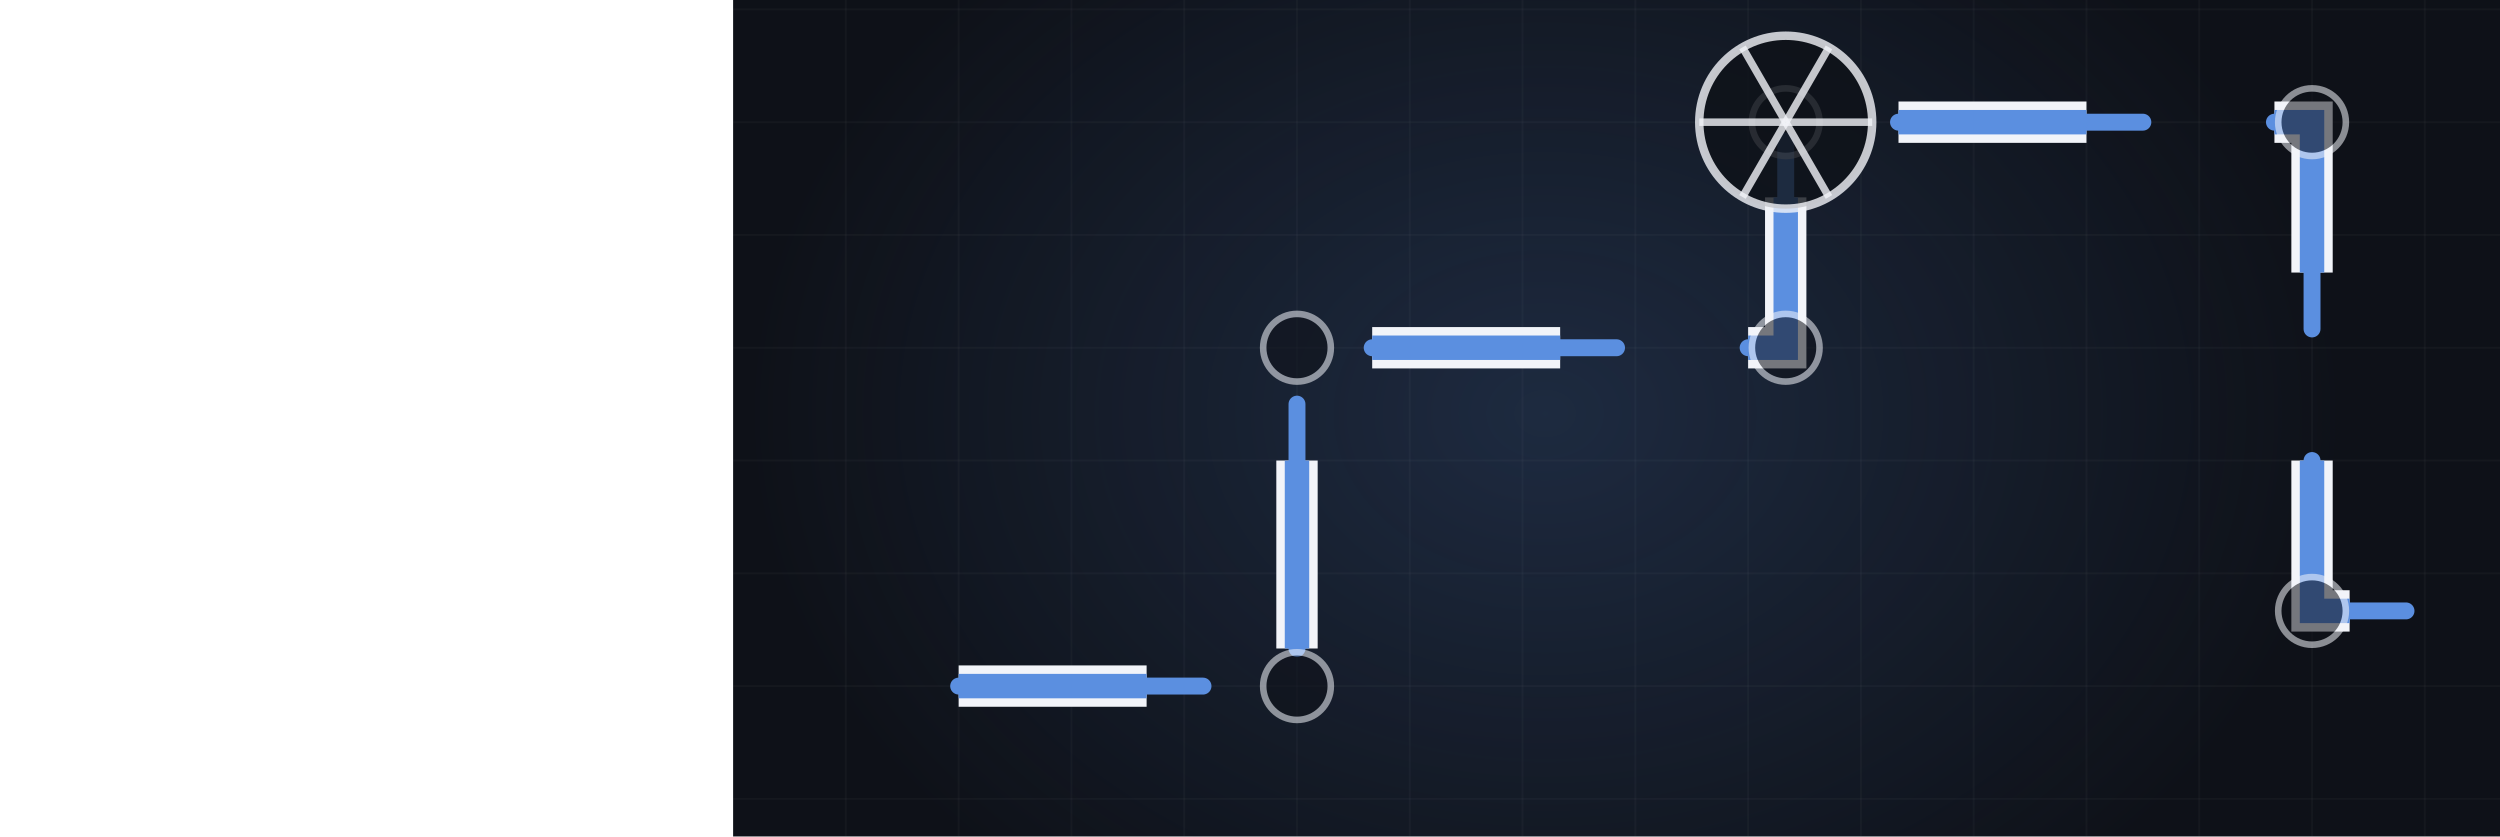
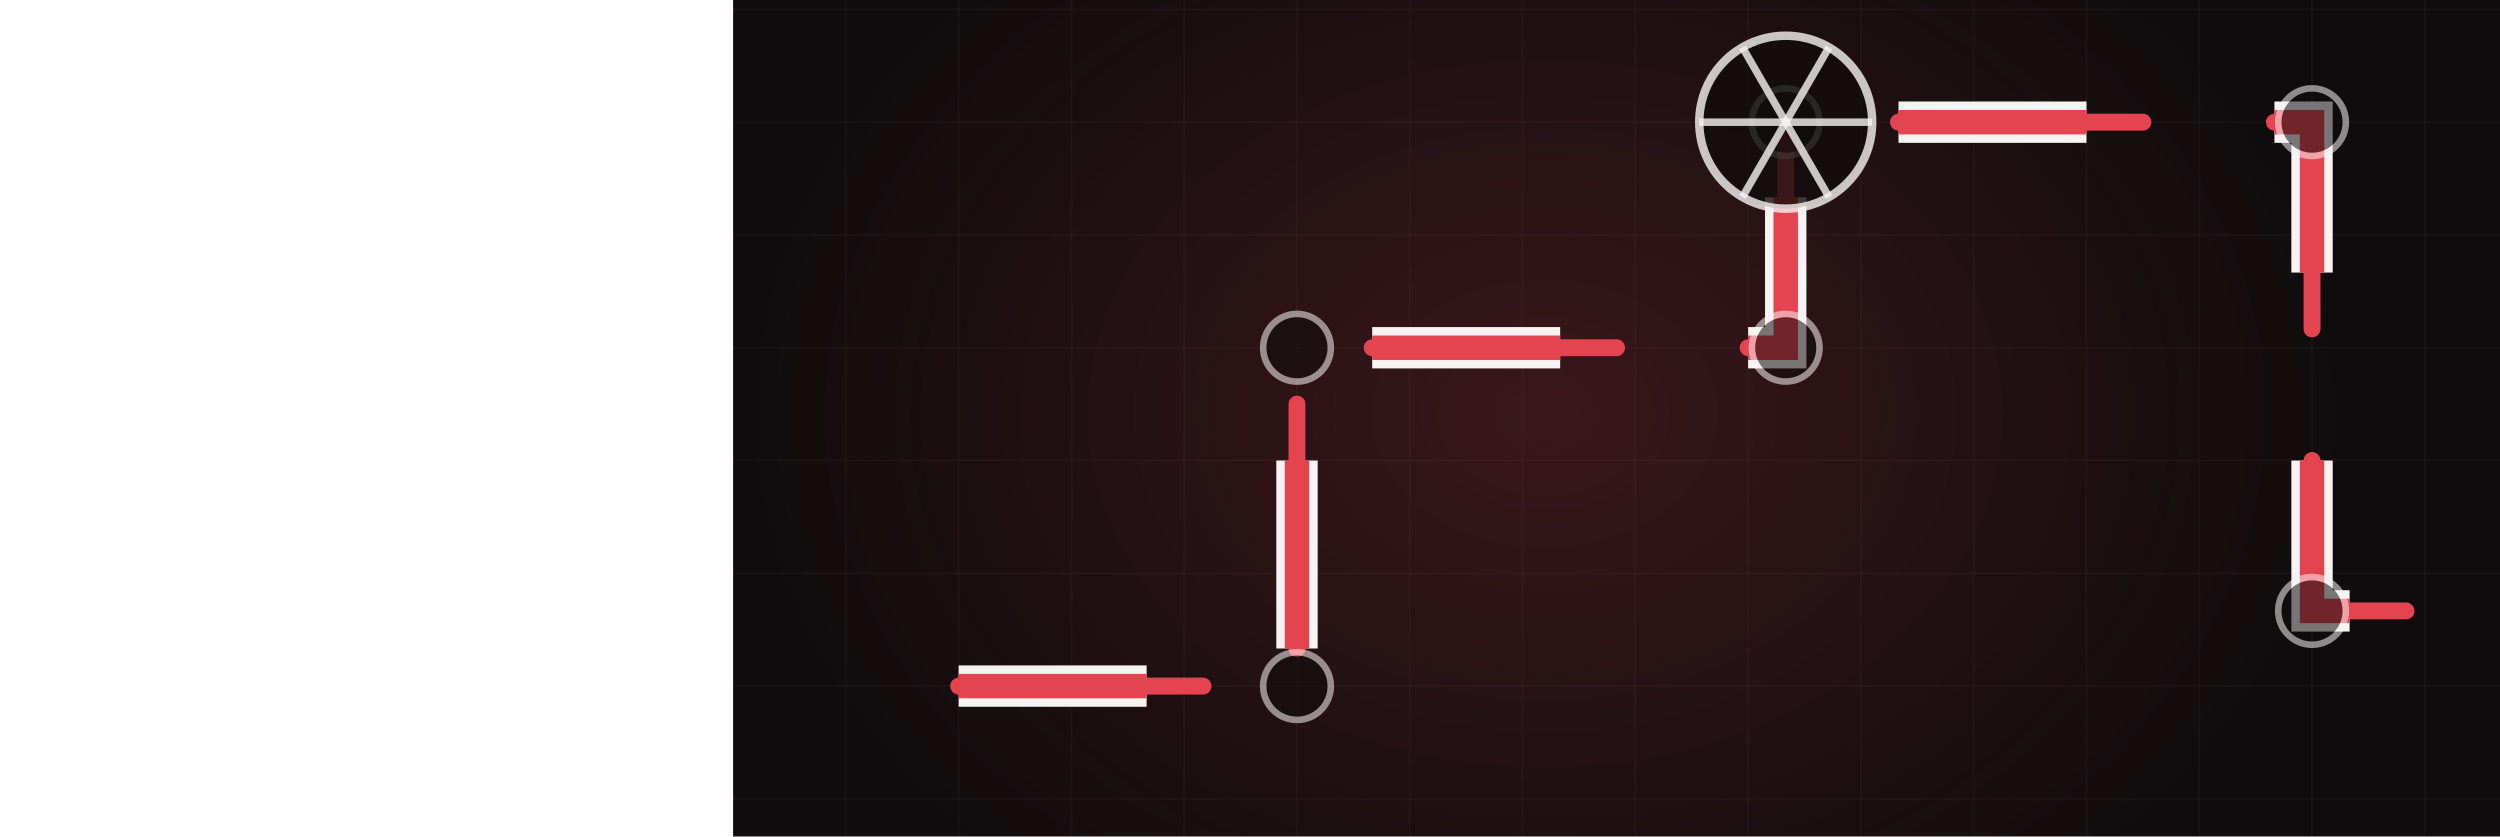
<svg xmlns="http://www.w3.org/2000/svg" viewBox="-390 235 1330 445" width="1330" height="445" preserveAspectRatio="xMidYMid slice" role="img" aria-label="Plumbing run">
  <defs>
    <radialGradient id="glow">
-       <stop offset="0%" stop-color="#5b8fe0" stop-opacity=".20" />
-       <stop offset="100%" stop-color="#5b8fe0" stop-opacity="0" />
+       <stop offset="0%" stop-color="#e44350" stop-opacity=".20" />
+       <stop offset="100%" stop-color="#e44350" stop-opacity="0" />
    </radialGradient>
  </defs>
  <style>.dw{stroke-dasharray:100;stroke-dashoffset:100;animation:dw 10.99s ease-in-out infinite}@keyframes dw{0%{stroke-dashoffset:100}24%{stroke-dashoffset:0}84%{stroke-dashoffset:0;opacity:1}95%{stroke-dashoffset:0;opacity:0}100%{stroke-dashoffset:100;opacity:0}}.cur{animation:fl 2.4s linear infinite}@keyframes fl{0%{stroke-dashoffset:200}100%{stroke-dashoffset:0}}.valve{animation:vv 10.99s ease-in-out infinite;transform-origin:560px 300px}@keyframes vv{0%,20%{transform:translate(560px,300px) rotate(0deg)}45%{transform:translate(560px,300px) rotate(150deg)}100%{transform:translate(560px,300px) rotate(150deg)}}.st{opacity:0;animation:stg 10.99s ease-in-out infinite}@keyframes stg{0%,12%{opacity:0;transform:scale(.7)}30%{opacity:1;transform:scale(1)}84%{opacity:1}95%,100%{opacity:0}}@media (prefers-reduced-motion: reduce){*{animation:none!important}.dw{stroke-dashoffset:0!important}[class]{opacity:1!important}}/*rest-state*/.dw{stroke-dashoffset:0;opacity:1}</style>
-   <rect width="1200" height="900" fill="#0e1118" />
-   <line x1="0" y1="0" x2="0" y2="900" stroke="#f2f4f9" stroke-width="1" opacity=".028" />
-   <line x1="60" y1="0" x2="60" y2="900" stroke="#f2f4f9" stroke-width="1" opacity=".028" />
-   <line x1="120" y1="0" x2="120" y2="900" stroke="#f2f4f9" stroke-width="1" opacity=".028" />
-   <line x1="180" y1="0" x2="180" y2="900" stroke="#f2f4f9" stroke-width="1" opacity=".028" />
-   <line x1="240" y1="0" x2="240" y2="900" stroke="#f2f4f9" stroke-width="1" opacity=".028" />
-   <line x1="300" y1="0" x2="300" y2="900" stroke="#f2f4f9" stroke-width="1" opacity=".028" />
-   <line x1="360" y1="0" x2="360" y2="900" stroke="#f2f4f9" stroke-width="1" opacity=".028" />
-   <line x1="420" y1="0" x2="420" y2="900" stroke="#f2f4f9" stroke-width="1" opacity=".028" />
-   <line x1="480" y1="0" x2="480" y2="900" stroke="#f2f4f9" stroke-width="1" opacity=".028" />
-   <line x1="540" y1="0" x2="540" y2="900" stroke="#f2f4f9" stroke-width="1" opacity=".028" />
-   <line x1="600" y1="0" x2="600" y2="900" stroke="#f2f4f9" stroke-width="1" opacity=".028" />
-   <line x1="660" y1="0" x2="660" y2="900" stroke="#f2f4f9" stroke-width="1" opacity=".028" />
-   <line x1="720" y1="0" x2="720" y2="900" stroke="#f2f4f9" stroke-width="1" opacity=".028" />
-   <line x1="780" y1="0" x2="780" y2="900" stroke="#f2f4f9" stroke-width="1" opacity=".028" />
-   <line x1="840" y1="0" x2="840" y2="900" stroke="#f2f4f9" stroke-width="1" opacity=".028" />
-   <line x1="900" y1="0" x2="900" y2="900" stroke="#f2f4f9" stroke-width="1" opacity=".028" />
-   <line x1="960" y1="0" x2="960" y2="900" stroke="#f2f4f9" stroke-width="1" opacity=".028" />
-   <line x1="1020" y1="0" x2="1020" y2="900" stroke="#f2f4f9" stroke-width="1" opacity=".028" />
-   <line x1="1080" y1="0" x2="1080" y2="900" stroke="#f2f4f9" stroke-width="1" opacity=".028" />
-   <line x1="1140" y1="0" x2="1140" y2="900" stroke="#f2f4f9" stroke-width="1" opacity=".028" />
-   <line x1="1200" y1="0" x2="1200" y2="900" stroke="#f2f4f9" stroke-width="1" opacity=".028" />
-   <line x1="0" y1="0" x2="1200" y2="0" stroke="#f2f4f9" stroke-width="1" opacity=".028" />
-   <line x1="0" y1="60" x2="1200" y2="60" stroke="#f2f4f9" stroke-width="1" opacity=".028" />
-   <line x1="0" y1="120" x2="1200" y2="120" stroke="#f2f4f9" stroke-width="1" opacity=".028" />
-   <line x1="0" y1="180" x2="1200" y2="180" stroke="#f2f4f9" stroke-width="1" opacity=".028" />
-   <line x1="0" y1="240" x2="1200" y2="240" stroke="#f2f4f9" stroke-width="1" opacity=".028" />
-   <line x1="0" y1="300" x2="1200" y2="300" stroke="#f2f4f9" stroke-width="1" opacity=".028" />
-   <line x1="0" y1="360" x2="1200" y2="360" stroke="#f2f4f9" stroke-width="1" opacity=".028" />
-   <line x1="0" y1="420" x2="1200" y2="420" stroke="#f2f4f9" stroke-width="1" opacity=".028" />
-   <line x1="0" y1="480" x2="1200" y2="480" stroke="#f2f4f9" stroke-width="1" opacity=".028" />
-   <line x1="0" y1="540" x2="1200" y2="540" stroke="#f2f4f9" stroke-width="1" opacity=".028" />
-   <line x1="0" y1="600" x2="1200" y2="600" stroke="#f2f4f9" stroke-width="1" opacity=".028" />
-   <line x1="0" y1="660" x2="1200" y2="660" stroke="#f2f4f9" stroke-width="1" opacity=".028" />
-   <line x1="0" y1="720" x2="1200" y2="720" stroke="#f2f4f9" stroke-width="1" opacity=".028" />
-   <line x1="0" y1="780" x2="1200" y2="780" stroke="#f2f4f9" stroke-width="1" opacity=".028" />
-   <line x1="0" y1="840" x2="1200" y2="840" stroke="#f2f4f9" stroke-width="1" opacity=".028" />
-   <line x1="0" y1="900" x2="1200" y2="900" stroke="#f2f4f9" stroke-width="1" opacity=".028" />
+   <rect width="1200" height="900" fill="#100c0d" />
+   <line x1="0" y1="0" x2="0" y2="900" stroke="#f7f3f3" stroke-width="1" opacity=".028" />
+   <line x1="60" y1="0" x2="60" y2="900" stroke="#f7f3f3" stroke-width="1" opacity=".028" />
+   <line x1="120" y1="0" x2="120" y2="900" stroke="#f7f3f3" stroke-width="1" opacity=".028" />
+   <line x1="180" y1="0" x2="180" y2="900" stroke="#f7f3f3" stroke-width="1" opacity=".028" />
+   <line x1="240" y1="0" x2="240" y2="900" stroke="#f7f3f3" stroke-width="1" opacity=".028" />
+   <line x1="300" y1="0" x2="300" y2="900" stroke="#f7f3f3" stroke-width="1" opacity=".028" />
+   <line x1="360" y1="0" x2="360" y2="900" stroke="#f7f3f3" stroke-width="1" opacity=".028" />
+   <line x1="420" y1="0" x2="420" y2="900" stroke="#f7f3f3" stroke-width="1" opacity=".028" />
+   <line x1="480" y1="0" x2="480" y2="900" stroke="#f7f3f3" stroke-width="1" opacity=".028" />
+   <line x1="540" y1="0" x2="540" y2="900" stroke="#f7f3f3" stroke-width="1" opacity=".028" />
+   <line x1="600" y1="0" x2="600" y2="900" stroke="#f7f3f3" stroke-width="1" opacity=".028" />
+   <line x1="660" y1="0" x2="660" y2="900" stroke="#f7f3f3" stroke-width="1" opacity=".028" />
+   <line x1="720" y1="0" x2="720" y2="900" stroke="#f7f3f3" stroke-width="1" opacity=".028" />
+   <line x1="780" y1="0" x2="780" y2="900" stroke="#f7f3f3" stroke-width="1" opacity=".028" />
+   <line x1="840" y1="0" x2="840" y2="900" stroke="#f7f3f3" stroke-width="1" opacity=".028" />
+   <line x1="900" y1="0" x2="900" y2="900" stroke="#f7f3f3" stroke-width="1" opacity=".028" />
+   <line x1="960" y1="0" x2="960" y2="900" stroke="#f7f3f3" stroke-width="1" opacity=".028" />
+   <line x1="1020" y1="0" x2="1020" y2="900" stroke="#f7f3f3" stroke-width="1" opacity=".028" />
+   <line x1="1080" y1="0" x2="1080" y2="900" stroke="#f7f3f3" stroke-width="1" opacity=".028" />
+   <line x1="1140" y1="0" x2="1140" y2="900" stroke="#f7f3f3" stroke-width="1" opacity=".028" />
+   <line x1="1200" y1="0" x2="1200" y2="900" stroke="#f7f3f3" stroke-width="1" opacity=".028" />
+   <line x1="0" y1="0" x2="1200" y2="0" stroke="#f7f3f3" stroke-width="1" opacity=".028" />
+   <line x1="0" y1="60" x2="1200" y2="60" stroke="#f7f3f3" stroke-width="1" opacity=".028" />
+   <line x1="0" y1="120" x2="1200" y2="120" stroke="#f7f3f3" stroke-width="1" opacity=".028" />
+   <line x1="0" y1="180" x2="1200" y2="180" stroke="#f7f3f3" stroke-width="1" opacity=".028" />
+   <line x1="0" y1="240" x2="1200" y2="240" stroke="#f7f3f3" stroke-width="1" opacity=".028" />
+   <line x1="0" y1="300" x2="1200" y2="300" stroke="#f7f3f3" stroke-width="1" opacity=".028" />
+   <line x1="0" y1="360" x2="1200" y2="360" stroke="#f7f3f3" stroke-width="1" opacity=".028" />
+   <line x1="0" y1="420" x2="1200" y2="420" stroke="#f7f3f3" stroke-width="1" opacity=".028" />
+   <line x1="0" y1="480" x2="1200" y2="480" stroke="#f7f3f3" stroke-width="1" opacity=".028" />
+   <line x1="0" y1="540" x2="1200" y2="540" stroke="#f7f3f3" stroke-width="1" opacity=".028" />
+   <line x1="0" y1="600" x2="1200" y2="600" stroke="#f7f3f3" stroke-width="1" opacity=".028" />
+   <line x1="0" y1="660" x2="1200" y2="660" stroke="#f7f3f3" stroke-width="1" opacity=".028" />
+   <line x1="0" y1="720" x2="1200" y2="720" stroke="#f7f3f3" stroke-width="1" opacity=".028" />
+   <line x1="0" y1="780" x2="1200" y2="780" stroke="#f7f3f3" stroke-width="1" opacity=".028" />
+   <line x1="0" y1="840" x2="1200" y2="840" stroke="#f7f3f3" stroke-width="1" opacity=".028" />
+   <line x1="0" y1="900" x2="1200" y2="900" stroke="#f7f3f3" stroke-width="1" opacity=".028" />
  <ellipse cx="432" cy="455" rx="430" ry="330" fill="url(#glow)" />
-   <path class="dw" d="M120,600 L300,600 L300,420 L560,420 L560,300 L840,300 L840,560 L1080,560" pathLength="100" stroke="#f2f4f9" stroke-width="22" opacity=".30" fill="none" style="animation-delay:0s" />
-   <path class="dw" d="M120,600 L300,600 L300,420 L560,420 L560,300 L840,300 L840,560 L1080,560" pathLength="100" stroke="#5b8fe0" stroke-width="13" opacity=".42" fill="none" style="animation-delay:.25s" />
-   <path class="cur" d="M120,600 L300,600 L300,420 L560,420 L560,300 L840,300 L840,560 L1080,560" fill="none" stroke="#5b8fe0" stroke-width="9" stroke-dasharray="30 70" stroke-linecap="round" />
-   <circle cx="300" cy="600" r="18" fill="#0e1118" stroke="#f2f4f9" stroke-width="3.5" opacity=".55" />
-   <circle cx="300" cy="420" r="18" fill="#0e1118" stroke="#f2f4f9" stroke-width="3.5" opacity=".55" />
-   <circle cx="560" cy="420" r="18" fill="#0e1118" stroke="#f2f4f9" stroke-width="3.5" opacity=".55" />
-   <circle cx="560" cy="300" r="18" fill="#0e1118" stroke="#f2f4f9" stroke-width="3.5" opacity=".55" />
-   <circle cx="840" cy="300" r="18" fill="#0e1118" stroke="#f2f4f9" stroke-width="3.5" opacity=".55" />
-   <circle cx="840" cy="560" r="18" fill="#0e1118" stroke="#f2f4f9" stroke-width="3.5" opacity=".55" />
+   <path class="dw" d="M120,600 L300,600 L300,420 L560,420 L560,300 L840,300 L840,560 L1080,560" pathLength="100" stroke="#f7f3f3" stroke-width="22" opacity=".30" fill="none" style="animation-delay:0s" />
+   <path class="dw" d="M120,600 L300,600 L300,420 L560,420 L560,300 L840,300 L840,560 L1080,560" pathLength="100" stroke="#e44350" stroke-width="13" opacity=".42" fill="none" style="animation-delay:.25s" />
+   <path class="cur" d="M120,600 L300,600 L300,420 L560,420 L560,300 L840,300 L840,560 L1080,560" fill="none" stroke="#e44350" stroke-width="9" stroke-dasharray="30 70" stroke-linecap="round" />
+   <circle cx="300" cy="600" r="18" fill="#100c0d" stroke="#f7f3f3" stroke-width="3.5" opacity=".55" />
+   <circle cx="300" cy="420" r="18" fill="#100c0d" stroke="#f7f3f3" stroke-width="3.5" opacity=".55" />
+   <circle cx="560" cy="420" r="18" fill="#100c0d" stroke="#f7f3f3" stroke-width="3.5" opacity=".55" />
+   <circle cx="560" cy="300" r="18" fill="#100c0d" stroke="#f7f3f3" stroke-width="3.5" opacity=".55" />
+   <circle cx="840" cy="300" r="18" fill="#100c0d" stroke="#f7f3f3" stroke-width="3.5" opacity=".55" />
+   <circle cx="840" cy="560" r="18" fill="#100c0d" stroke="#f7f3f3" stroke-width="3.5" opacity=".55" />
  <g class="valve" transform="translate(560,300)">
-     <circle r="46" fill="#0e1118" opacity=".8" />
-     <circle r="46" fill="none" stroke="#f2f4f9" stroke-width="4.5" opacity=".8" />
-     <line x1="0" y1="0" x2="46.0" y2="0.0" stroke="#f2f4f9" stroke-width="4" opacity=".8" />
-     <line x1="0" y1="0" x2="23.0" y2="39.8" stroke="#f2f4f9" stroke-width="4" opacity=".8" />
-     <line x1="0" y1="0" x2="-23.0" y2="39.8" stroke="#f2f4f9" stroke-width="4" opacity=".8" />
-     <line x1="0" y1="0" x2="-46.0" y2="0.0" stroke="#f2f4f9" stroke-width="4" opacity=".8" />
-     <line x1="0" y1="0" x2="-23.0" y2="-39.8" stroke="#f2f4f9" stroke-width="4" opacity=".8" />
-     <line x1="0" y1="0" x2="23.0" y2="-39.8" stroke="#f2f4f9" stroke-width="4" opacity=".8" />
+     <circle r="46" fill="#100c0d" opacity=".8" />
+     <circle r="46" fill="none" stroke="#f7f3f3" stroke-width="4.5" opacity=".8" />
+     <line x1="0" y1="0" x2="46.0" y2="0.0" stroke="#f7f3f3" stroke-width="4" opacity=".8" />
+     <line x1="0" y1="0" x2="23.0" y2="39.8" stroke="#f7f3f3" stroke-width="4" opacity=".8" />
+     <line x1="0" y1="0" x2="-23.0" y2="39.8" stroke="#f7f3f3" stroke-width="4" opacity=".8" />
+     <line x1="0" y1="0" x2="-46.0" y2="0.0" stroke="#f7f3f3" stroke-width="4" opacity=".8" />
+     <line x1="0" y1="0" x2="-23.0" y2="-39.8" stroke="#f7f3f3" stroke-width="4" opacity=".8" />
+     <line x1="0" y1="0" x2="23.0" y2="-39.8" stroke="#f7f3f3" stroke-width="4" opacity=".8" />
  </g>
</svg>
